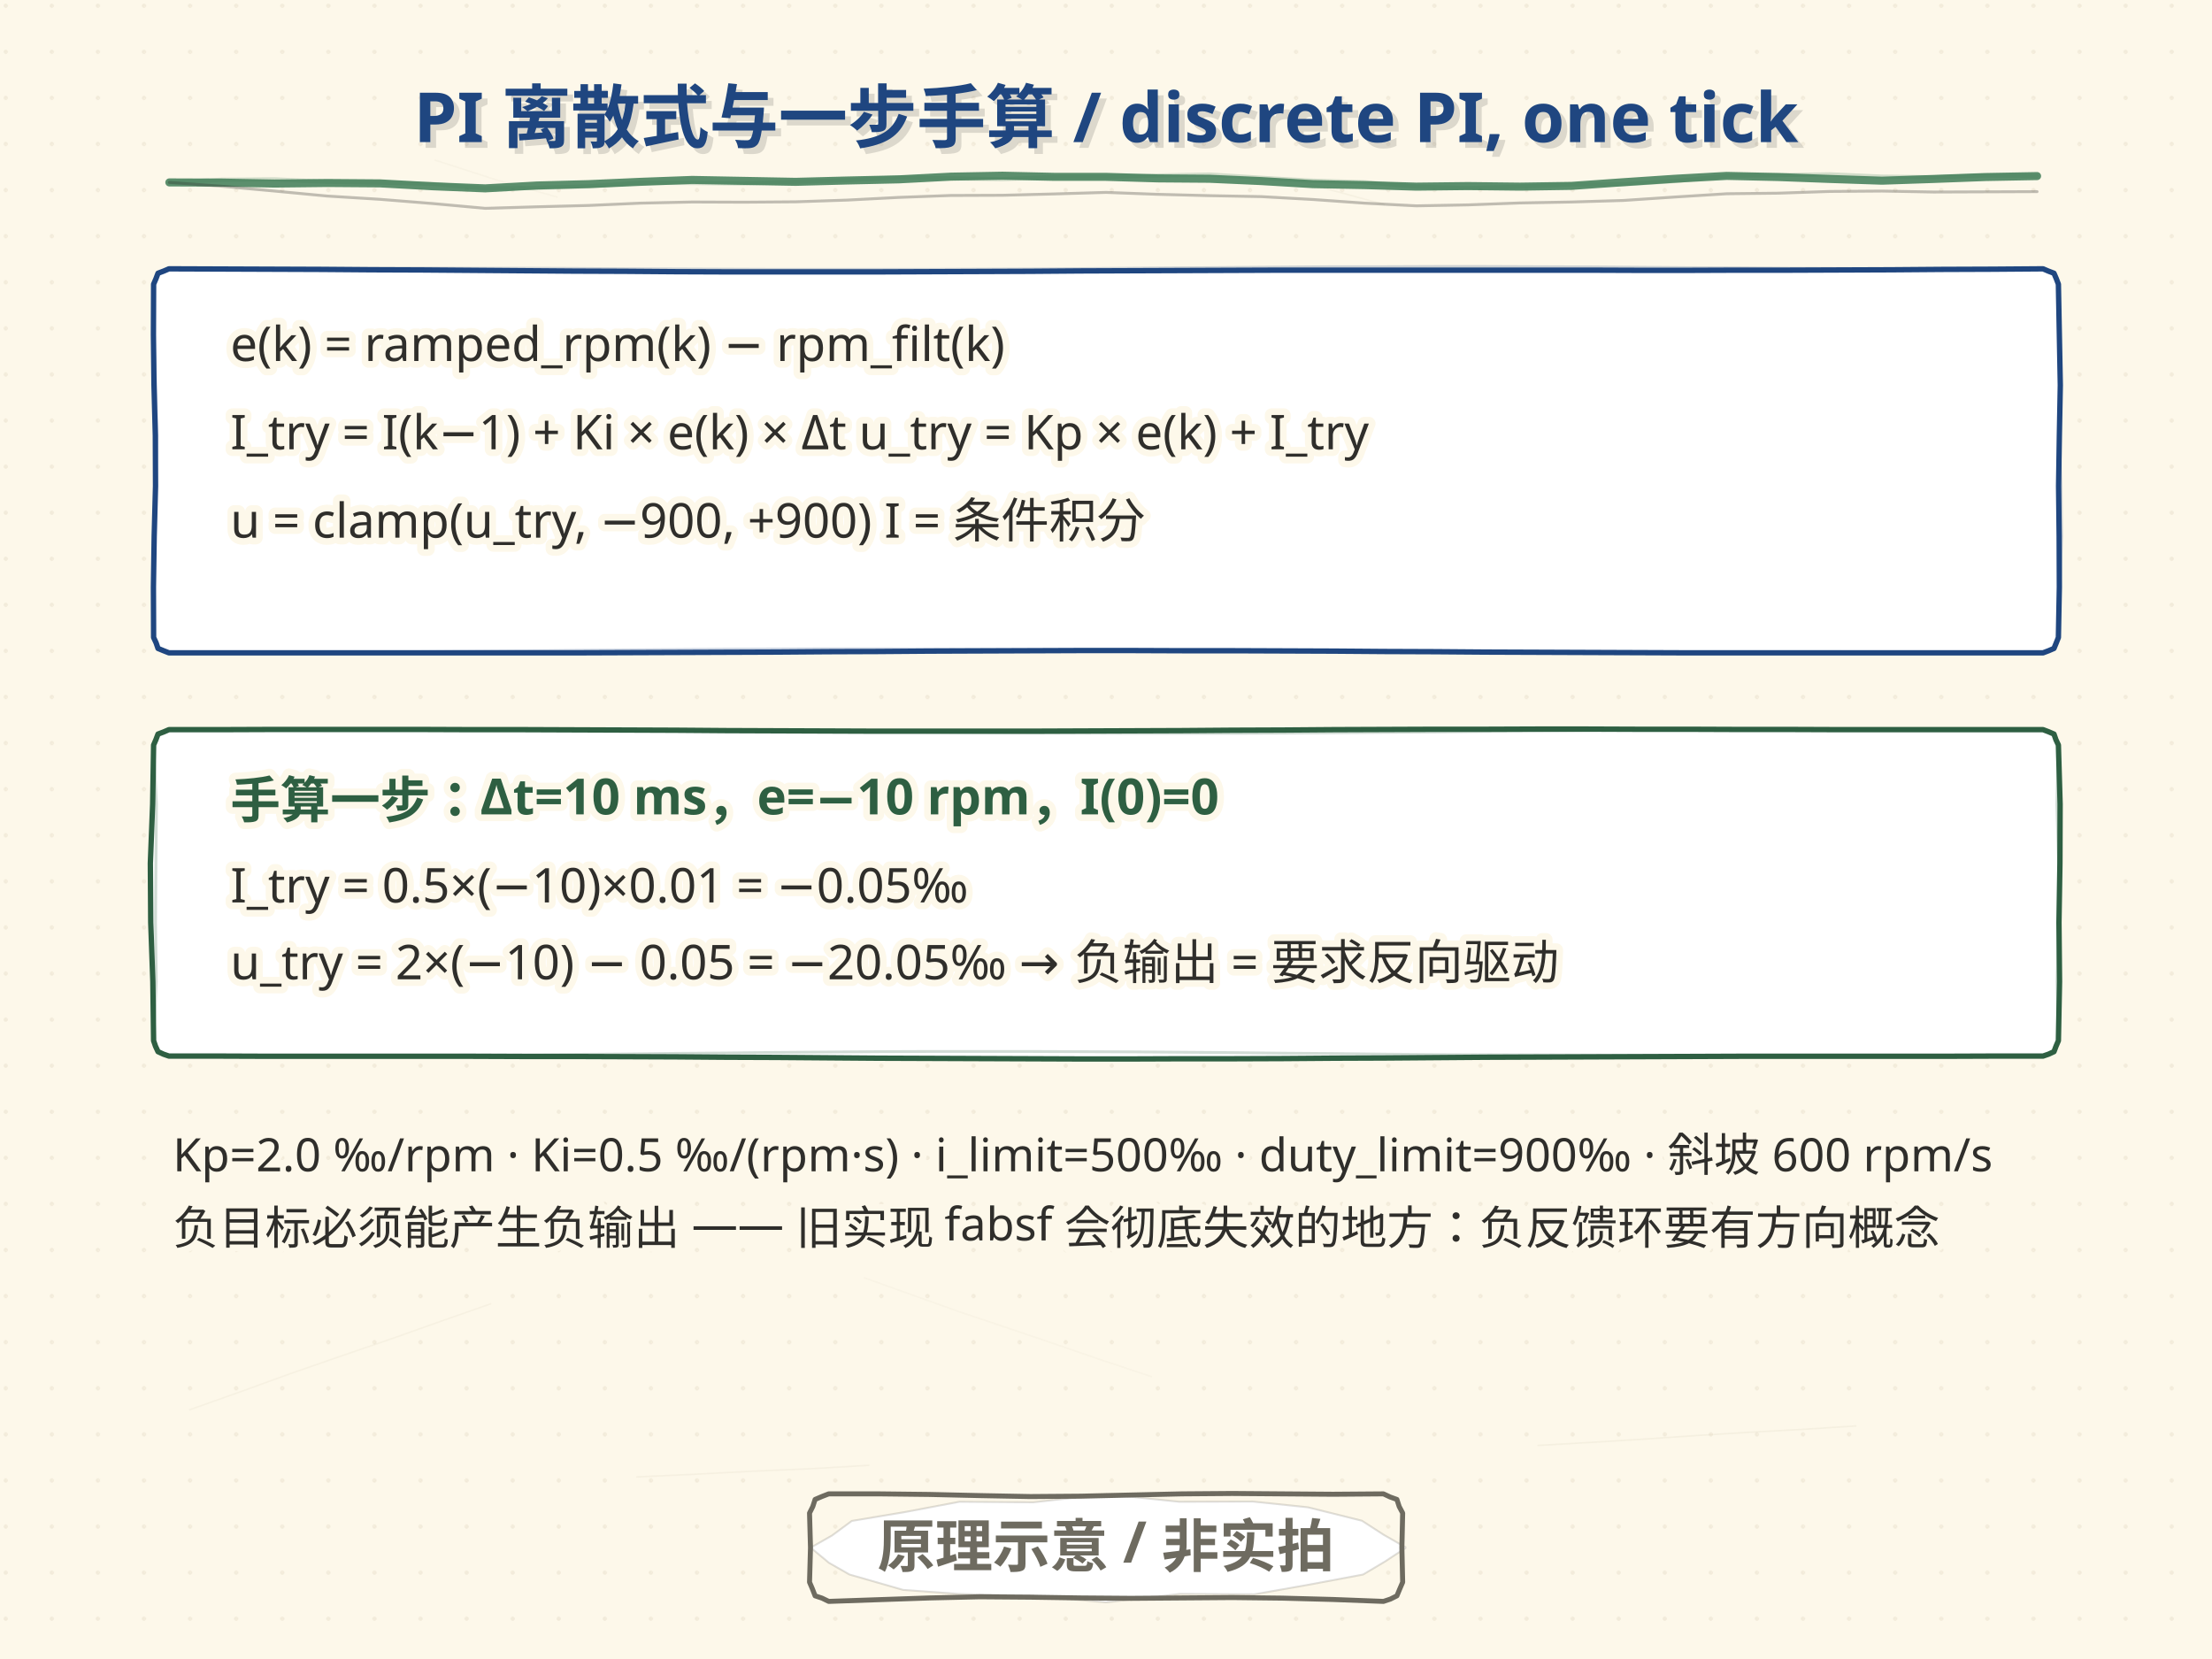
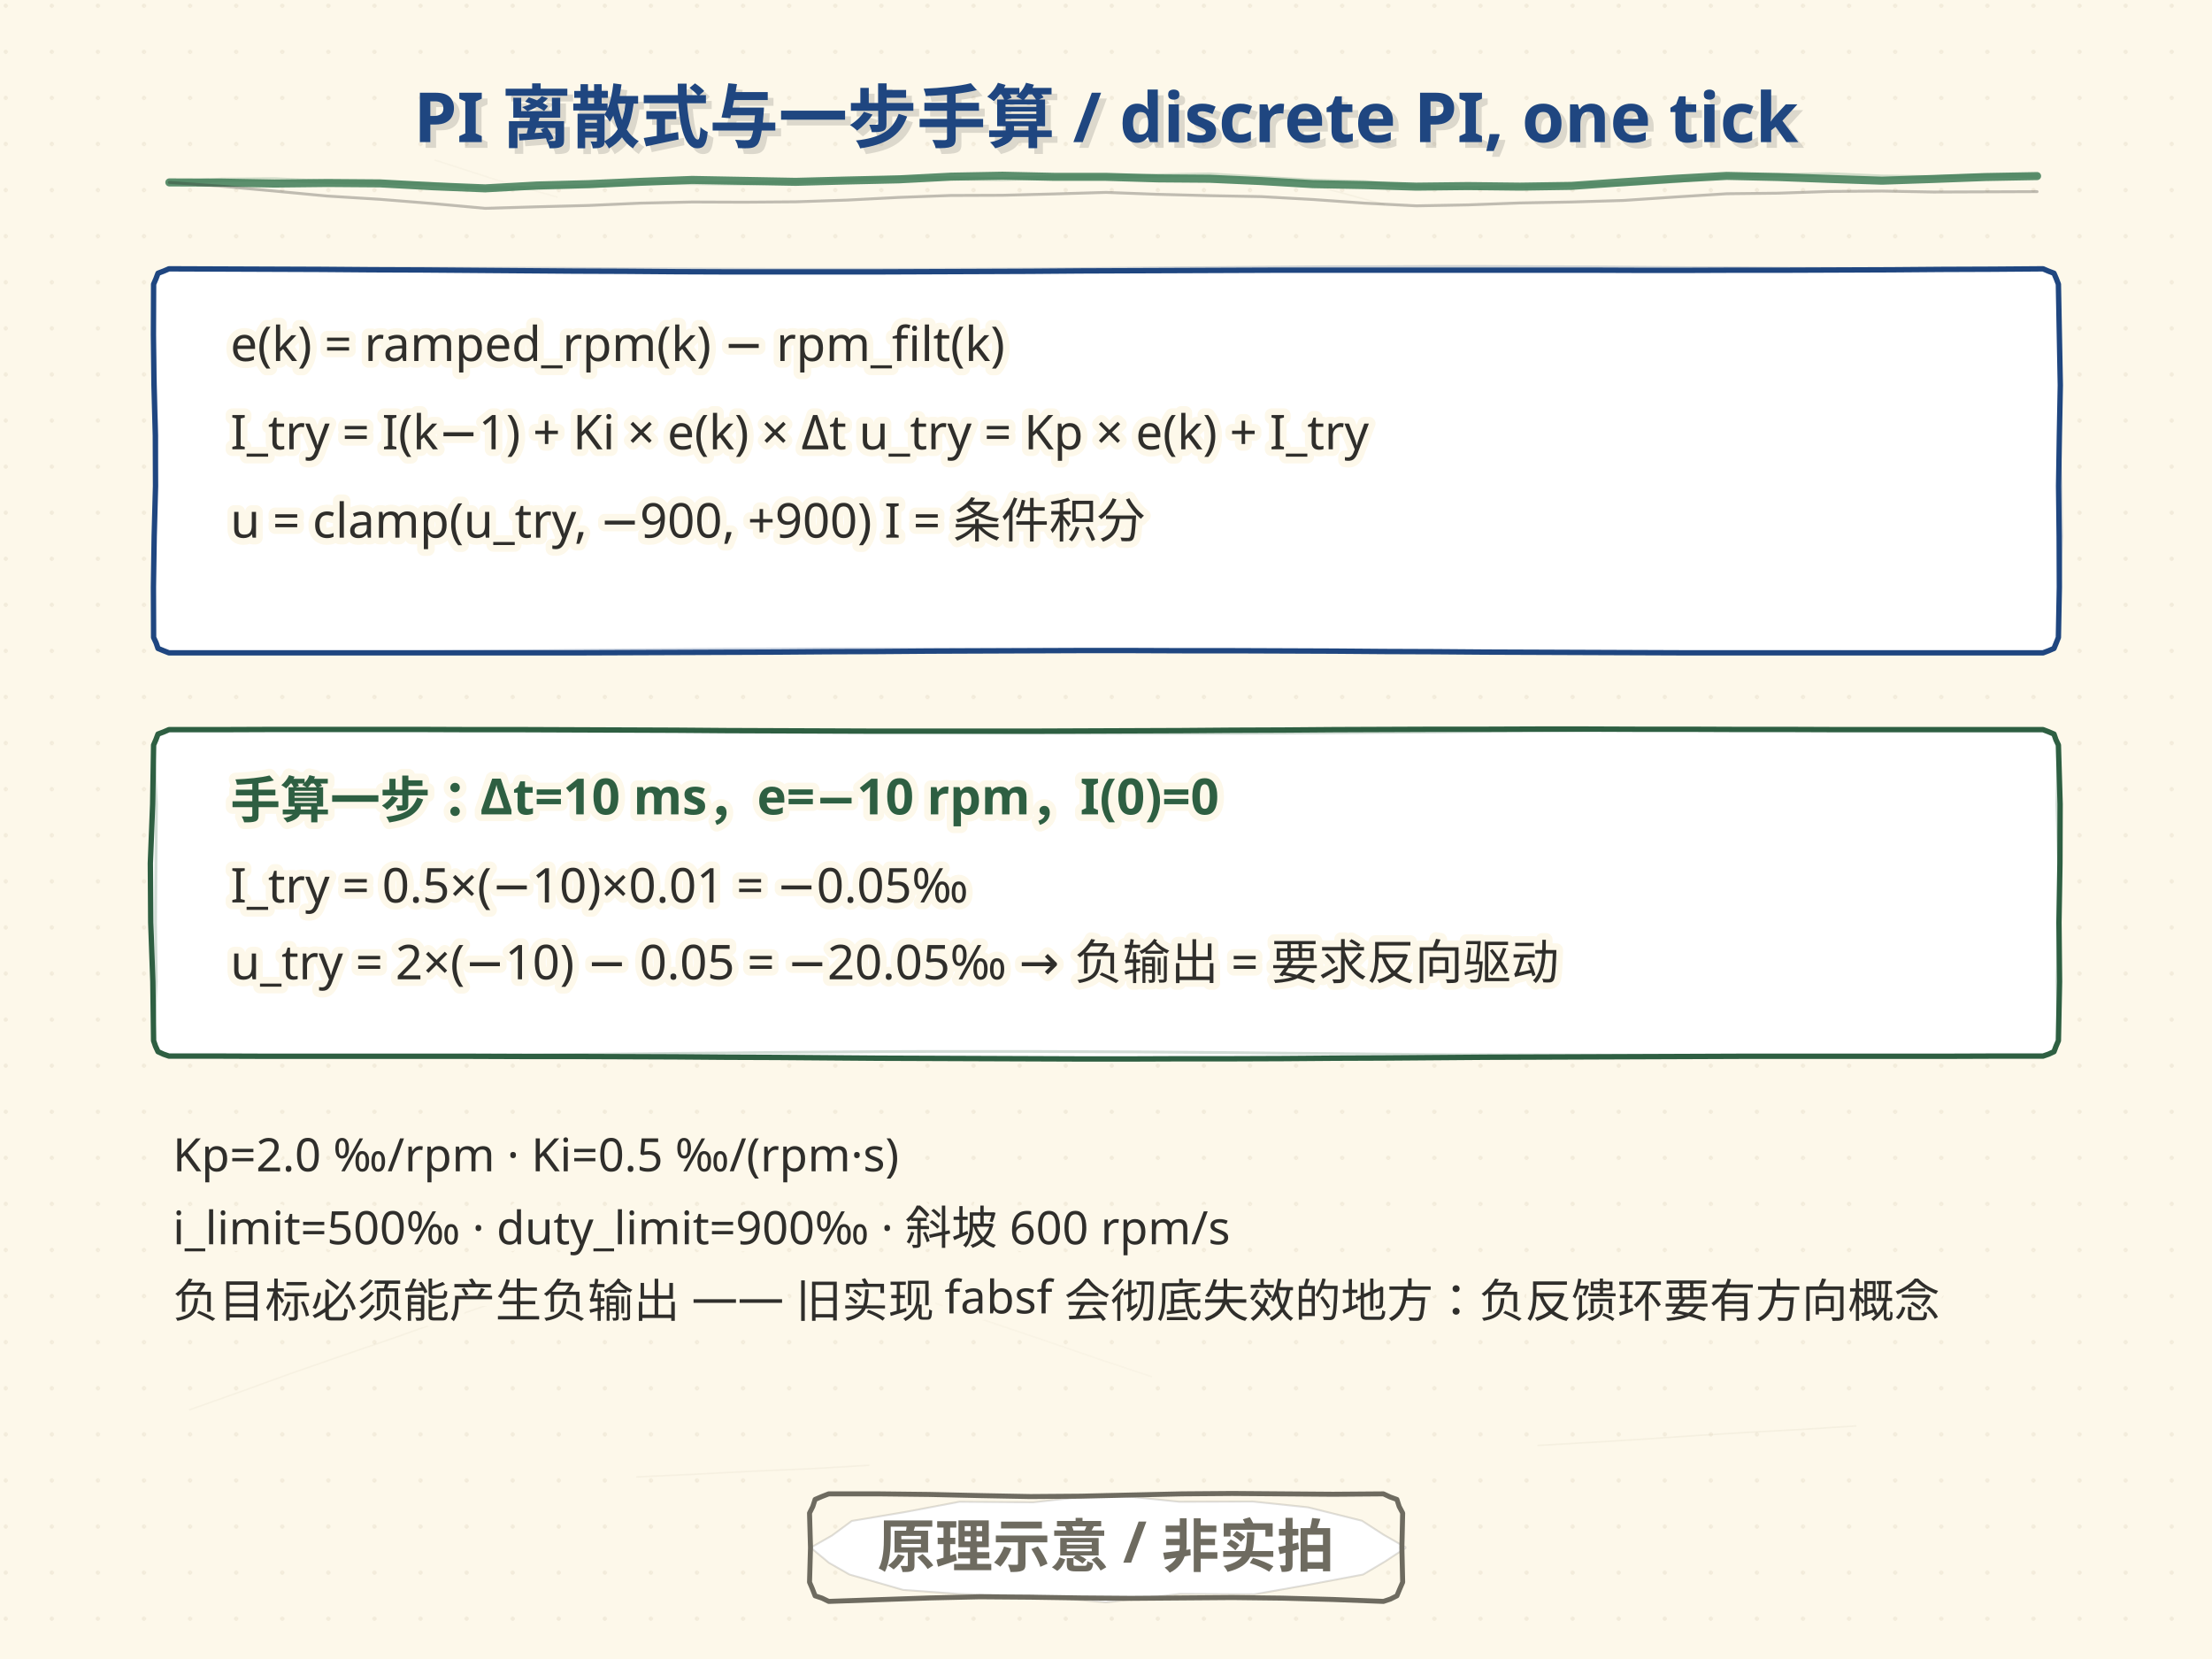
<svg xmlns="http://www.w3.org/2000/svg" width="1152" height="864" viewBox="0 0 1152 864">
  <style>text{dominant-baseline:alphabetic} .t-halo{paint-order:stroke;stroke:#FDF8EA;stroke-width:7px; stroke-linejoin:round}</style>
  <defs>
    <pattern id="dotgrid" width="24" height="24" patternUnits="userSpaceOnUse">
      <circle cx="3" cy="3" r="1.1" fill="#DED4BE" />
    </pattern>
  </defs>
  <rect width="1152" height="864" fill="#FDF8EA" />
  <rect width="1152" height="864" fill="url(#dotgrid)" opacity="0.36" />
  <path d="M800.7 752.8 L828.4 751.2 L856.0 749.5 L883.7 747.6 L911.4 745.9 L939.1 744.4 L966.8 742.6" fill="none" stroke="#C9BEA6" stroke-width="0.8" opacity="0.146" />
  <path d="M389.2 398.4 L416.2 398.1 L443.3 397.9 L470.3 397.4 L497.4 396.7 L524.5 396.2 L551.5 395.7" fill="none" stroke="#C9BEA6" stroke-width="0.8" opacity="0.081" />
  <path d="M116.1 477.8 L144.2 474.6 L172.4 472.1 L200.6 469.7" fill="none" stroke="#C9BEA6" stroke-width="0.8" opacity="0.099" />
  <path d="M614.8 230.0 L641.2 224.1 L667.6 219.0 L694.1 213.6" fill="none" stroke="#C9BEA6" stroke-width="0.8" opacity="0.116" />
  <path d="M903.5 502.0 L937.4 506.3 L971.3 511.3" fill="none" stroke="#C9BEA6" stroke-width="0.8" opacity="0.138" />
  <path d="M449.9 665.4 L474.8 674.3 L499.7 683.2 L524.8 691.6 L549.8 700.1 L574.8 708.7 L599.9 717.0" fill="none" stroke="#C9BEA6" stroke-width="0.8" opacity="0.082" />
  <path d="M98.5 734.3 L124.7 725.0 L150.9 715.5 L177.1 706.4 L203.4 697.4 L229.6 688.1 L255.9 678.9" fill="none" stroke="#C9BEA6" stroke-width="0.8" opacity="0.118" />
  <path d="M104.2 318.5 L132.3 314.0 L160.4 309.7 L188.5 304.8 L216.5 299.8" fill="none" stroke="#C9BEA6" stroke-width="0.8" opacity="0.083" />
  <path d="M331.3 769.2 L361.7 767.8 L392.1 766.2 L422.5 764.9 L452.8 763.1" fill="none" stroke="#C9BEA6" stroke-width="0.8" opacity="0.135" />
  <path d="M136.4 423.8 L165.8 425.3 L195.2 427.0 L224.6 428.8" fill="none" stroke="#C9BEA6" stroke-width="0.8" opacity="0.106" />
  <path d="M226.3 83.3 L258.2 93.6 L290.4 102.7" fill="none" stroke="#C9BEA6" stroke-width="0.8" opacity="0.089" />
  <path d="M671.4 93.0 L696.3 99.8 L721.2 106.6" fill="none" stroke="#C9BEA6" stroke-width="0.8" opacity="0.132" />
  <path d="M80.0 148.0 L81.2 145.2 L82.3 142.3 L82.3 142.3 L85.2 141.2 L88.0 140.0 L88.0 140.0 L114.4 140.1 L140.8 140.2 L167.1 140.3 L193.5 140.5 L219.9 140.6 L246.3 140.8 L272.6 141.0 L299.0 141.2 L325.4 141.3 L351.8 141.5 L378.2 141.6 L404.5 141.6 L430.9 141.6 L457.3 141.6 L483.7 141.5 L510.1 141.4 L536.4 141.3 L562.8 141.1 L589.2 141.0 L615.6 140.9 L641.9 140.8 L668.3 140.7 L694.7 140.7 L721.1 140.7 L747.5 140.7 L773.8 140.7 L800.2 140.7 L826.6 140.7 L853.0 140.8 L879.4 140.8 L905.7 140.7 L932.1 140.7 L958.5 140.6 L984.9 140.5 L1011.2 140.3 L1037.6 140.2 L1064.0 140.0 L1064.0 140.0 L1066.8 141.2 L1069.7 142.3 L1069.7 142.3 L1070.9 145.1 L1072.0 148.0 L1072.0 148.0 L1072.5 174.3 L1073.0 200.6 L1072.5 226.9 L1072.1 253.1 L1072.4 279.4 L1072.5 305.7 L1072.0 332.0 L1072.0 332.0 L1070.9 334.8 L1069.7 337.7 L1069.7 337.7 L1066.9 338.9 L1064.0 340.0 L1064.0 340.0 L1037.6 340.0 L1011.2 340.0 L984.9 340.0 L958.5 340.0 L932.1 340.0 L905.7 340.0 L879.4 340.0 L853.0 339.9 L826.6 339.8 L800.2 339.7 L773.8 339.6 L747.5 339.4 L721.1 339.3 L694.7 339.1 L668.3 339.0 L641.9 338.9 L615.6 338.9 L589.2 338.8 L562.8 338.8 L536.4 338.9 L510.1 339.0 L483.7 339.1 L457.3 339.3 L430.9 339.4 L404.5 339.6 L378.2 339.7 L351.8 339.8 L325.4 339.9 L299.0 340.0 L272.6 340.0 L246.3 340.0 L219.9 340.0 L193.5 340.0 L167.1 340.0 L140.8 340.0 L114.4 340.0 L88.0 340.0 L88.0 340.0 L85.2 338.9 L82.3 337.7 L82.3 337.7 L81.3 334.8 L80.0 332.0 L80.0 332.0 L79.9 305.7 L80.3 279.4 L81.0 253.1 L80.9 226.9 L80.2 200.6 L79.9 174.3 L80.0 148.0" fill="#FFFFFF" stroke="#1F4680" stroke-width="2.8" stroke-linecap="round" stroke-linejoin="round" opacity="1.0" />
  <path d="M80.0 148.0 L81.3 145.2 L82.3 142.3 L82.3 142.3 L85.2 141.3 L88.0 140.0 L88.0 140.0 L114.4 139.9 L140.8 139.8 L167.1 139.7 L193.5 139.6 L219.9 139.6 L246.3 139.7 L272.6 139.7 L299.0 139.8 L325.4 140.0 L351.8 140.1 L378.2 140.2 L404.5 140.3 L430.9 140.3 L457.3 140.3 L483.7 140.3 L510.1 140.2 L536.4 140.1 L562.8 139.9 L589.2 139.7 L615.6 139.5 L641.9 139.3 L668.3 139.1 L694.7 138.9 L721.1 138.9 L747.5 138.8 L773.8 138.8 L800.2 138.9 L826.6 139.0 L853.0 139.2 L879.4 139.4 L905.7 139.5 L932.1 139.7 L958.5 139.8 L984.9 139.9 L1011.2 140.0 L1037.6 140.0 L1064.0 140.0 L1064.0 140.0 L1066.9 141.0 L1069.7 142.3 L1069.7 142.3 L1071.0 145.1 L1072.0 148.0 L1072.0 148.0 L1072.8 174.3 L1072.6 200.6 L1072.5 226.9 L1073.4 253.1 L1073.7 279.4 L1072.8 305.7 L1072.0 332.0 L1072.0 332.0 L1070.9 334.9 L1069.7 337.7 L1069.7 337.7 L1066.9 338.9 L1064.0 340.0 L1064.0 340.0 L1037.6 339.8 L1011.2 339.6 L984.9 339.5 L958.5 339.4 L932.1 339.4 L905.7 339.4 L879.4 339.4 L853.0 339.4 L826.6 339.5 L800.2 339.5 L773.8 339.6 L747.5 339.5 L721.1 339.5 L694.7 339.4 L668.3 339.3 L641.9 339.1 L615.6 338.9 L589.2 338.7 L562.8 338.5 L536.4 338.3 L510.1 338.1 L483.7 338.0 L457.3 337.9 L430.9 337.9 L404.5 338.0 L378.2 338.1 L351.8 338.3 L325.4 338.5 L299.0 338.7 L272.6 339.0 L246.3 339.2 L219.9 339.4 L193.5 339.6 L167.1 339.7 L140.8 339.9 L114.4 339.9 L88.0 340.0 L88.0 340.0 L85.1 339.1 L82.3 337.7 L82.3 337.7 L81.2 334.8 L80.0 332.0 L80.0 332.0 L80.1 305.7 L80.1 279.4 L81.0 253.1 L81.8 226.9 L81.1 200.6 L80.1 174.3 L80.0 148.0" fill="none" stroke="#1F4680" stroke-width="1.46" stroke-linecap="round" stroke-linejoin="round" opacity="0.22" />
  <text x="120" y="188" font-family="'Segoe Print','STKaiti','KaiTi','Microsoft YaHei','PingFang SC',sans-serif" font-size="25" fill="#2F2E2B" class="t-halo">e(k)     = ramped_rpm(k) − rpm_filt(k)</text>
  <text x="120" y="234" font-family="'Segoe Print','STKaiti','KaiTi','Microsoft YaHei','PingFang SC',sans-serif" font-size="25" fill="#2F2E2B" class="t-halo">I_try    = I(k−1) + Ki × e(k) × Δt          u_try = Kp × e(k) + I_try</text>
  <text x="120" y="280" font-family="'Segoe Print','STKaiti','KaiTi','Microsoft YaHei','PingFang SC',sans-serif" font-size="25" fill="#2F2E2B" class="t-halo">u        = clamp(u_try, −900, +900)          I = 条件积分</text>
  <path d="M80.0 388.0 L81.2 385.2 L82.3 382.3 L82.3 382.3 L85.2 381.2 L88.0 380.0 L88.0 380.0 L114.4 380.0 L140.8 379.9 L167.1 379.9 L193.5 379.9 L219.9 379.9 L246.3 380.0 L272.6 380.0 L299.0 380.1 L325.4 380.2 L351.8 380.3 L378.2 380.5 L404.5 380.6 L430.9 380.7 L457.3 380.8 L483.7 380.8 L510.1 380.8 L536.4 380.8 L562.8 380.7 L589.2 380.6 L615.6 380.5 L641.9 380.3 L668.3 380.2 L694.7 380.0 L721.1 379.9 L747.5 379.8 L773.8 379.8 L800.2 379.7 L826.6 379.7 L853.0 379.8 L879.4 379.8 L905.7 379.9 L932.1 379.9 L958.5 380.0 L984.9 380.0 L1011.2 380.0 L1037.6 380.0 L1064.0 380.0 L1064.0 380.0 L1066.9 381.1 L1069.7 382.3 L1069.7 382.3 L1070.7 385.2 L1072.0 388.0 L1072.0 388.0 L1072.9 418.8 L1072.8 449.6 L1072.3 480.4 L1072.6 511.2 L1072.0 542.0 L1072.0 542.0 L1070.8 544.8 L1069.7 547.7 L1069.7 547.7 L1066.9 549.0 L1064.0 550.0 L1064.0 550.0 L1037.6 550.0 L1011.2 550.1 L984.9 550.1 L958.5 550.1 L932.1 550.1 L905.7 550.1 L879.4 550.2 L853.0 550.3 L826.6 550.4 L800.2 550.5 L773.8 550.6 L747.5 550.8 L721.1 551.0 L694.7 551.1 L668.3 551.3 L641.9 551.4 L615.6 551.4 L589.2 551.5 L562.8 551.5 L536.4 551.4 L510.1 551.3 L483.7 551.2 L457.3 551.1 L430.9 550.9 L404.5 550.7 L378.2 550.6 L351.8 550.4 L325.4 550.3 L299.0 550.2 L272.6 550.2 L246.3 550.1 L219.9 550.1 L193.5 550.1 L167.1 550.1 L140.8 550.1 L114.4 550.0 L88.0 550.0 L88.0 550.0 L85.1 549.0 L82.3 547.7 L82.3 547.7 L81.0 544.9 L80.0 542.0 L80.0 542.0 L79.6 511.2 L78.5 480.4 L78.3 449.6 L79.5 418.8 L80.0 388.0" fill="#FFFFFF" stroke="#2E5F42" stroke-width="2.8" stroke-linecap="round" stroke-linejoin="round" opacity="1.0" />
  <path d="M80.0 388.0 L81.2 385.2 L82.3 382.3 L82.3 382.3 L85.1 381.0 L88.0 380.0 L88.0 380.0 L114.4 380.1 L140.8 380.1 L167.1 380.1 L193.5 380.1 L219.9 380.1 L246.3 380.1 L272.6 380.1 L299.0 380.1 L325.4 380.2 L351.8 380.3 L378.2 380.4 L404.5 380.6 L430.9 380.8 L457.3 381.1 L483.7 381.3 L510.1 381.5 L536.4 381.7 L562.8 381.8 L589.2 381.9 L615.6 381.9 L641.9 381.9 L668.3 381.8 L694.7 381.6 L721.1 381.4 L747.5 381.2 L773.8 380.9 L800.2 380.7 L826.6 380.5 L853.0 380.3 L879.4 380.2 L905.7 380.1 L932.1 380.1 L958.5 380.0 L984.9 380.0 L1011.2 380.0 L1037.6 380.0 L1064.0 380.0 L1064.0 380.0 L1066.8 381.2 L1069.7 382.3 L1069.7 382.3 L1071.0 385.1 L1072.0 388.0 L1072.0 388.0 L1071.2 418.8 L1072.1 449.6 L1072.1 480.4 L1071.3 511.2 L1072.0 542.0 L1072.0 542.0 L1070.8 544.8 L1069.7 547.7 L1069.7 547.7 L1066.9 549.1 L1064.0 550.0 L1064.0 550.0 L1037.6 549.9 L1011.2 549.7 L984.9 549.7 L958.5 549.6 L932.1 549.6 L905.7 549.6 L879.4 549.6 L853.0 549.6 L826.6 549.5 L800.2 549.4 L773.8 549.3 L747.5 549.2 L721.1 549.0 L694.7 548.7 L668.3 548.5 L641.9 548.2 L615.6 548.0 L589.2 547.8 L562.8 547.7 L536.4 547.6 L510.1 547.6 L483.7 547.6 L457.3 547.7 L430.9 547.9 L404.5 548.1 L378.2 548.4 L351.8 548.6 L325.4 548.9 L299.0 549.1 L272.6 549.3 L246.3 549.5 L219.9 549.6 L193.5 549.7 L167.1 549.8 L140.8 549.9 L114.4 549.9 L88.0 550.0 L88.0 550.0 L85.2 548.7 L82.3 547.7 L82.3 547.7 L81.0 544.9 L80.0 542.0 L80.0 542.0 L81.4 511.2 L81.0 480.4 L81.2 449.6 L81.5 418.8 L80.0 388.0" fill="none" stroke="#2E5F42" stroke-width="1.46" stroke-linecap="round" stroke-linejoin="round" opacity="0.22" />
  <text x="120" y="426" font-family="'Segoe Print','STKaiti','KaiTi','Microsoft YaHei','PingFang SC',sans-serif" font-size="26" font-weight="bold" fill="#2E5F42" class="t-halo">手算一步：Δt=10 ms，e=−10 rpm，I(0)=0</text>
  <text x="120" y="470" font-family="'Segoe Print','STKaiti','KaiTi','Microsoft YaHei','PingFang SC',sans-serif" font-size="25" fill="#2F2E2B" class="t-halo">I_try = 0.5×(−10)×0.01 = −0.05‰</text>
  <text x="120" y="510" font-family="'Segoe Print','STKaiti','KaiTi','Microsoft YaHei','PingFang SC',sans-serif" font-size="25" fill="#2F2E2B" class="t-halo">u_try = 2×(−10) − 0.05 = −20.05‰ → 负输出 = 要求反向驱动</text>
-   <text x="90" y="610" font-family="'Segoe Print','STKaiti','KaiTi','Microsoft YaHei','PingFang SC',sans-serif" font-size="24" fill="#2F2E2B" class="t-halo">Kp=2.0 ‰/rpm · Ki=0.5 ‰/(rpm·s) · i_limit=500‰ · duty_limit=900‰ · 斜坡 600 rpm/s</text>
-   <text x="90" y="648" font-family="'Segoe Print','STKaiti','KaiTi','Microsoft YaHei','PingFang SC',sans-serif" font-size="24" fill="#2F2E2B" class="t-halo">负目标必须能产生负输出 —— 旧实现 fabsf 会彻底失效的地方：负反馈环要有方向概念</text>
+   <text x="90" y="610" font-family="'Segoe Print','STKaiti','KaiTi','Microsoft YaHei','PingFang SC',sans-serif" font-size="24" fill="#2F2E2B" class="t-halo">Kp=2.0 ‰/rpm · Ki=0.5 ‰/(rpm·s)</text>
+   <text x="90" y="648" font-family="'Segoe Print','STKaiti','KaiTi','Microsoft YaHei','PingFang SC',sans-serif" font-size="24" fill="#2F2E2B" class="t-halo">i_limit=500‰ · duty_limit=900‰ · 斜坡 600 rpm/s</text>
+   <text x="90" y="686" font-family="'Segoe Print','STKaiti','KaiTi','Microsoft YaHei','PingFang SC',sans-serif" font-size="24" fill="#2F2E2B" class="t-halo">负目标必须能产生负输出 —— 旧实现 fabsf 会彻底失效的地方：负反馈环要有方向概念</text>
  <text x="579.0" y="77" font-family="'Segoe Print','STKaiti','KaiTi','Microsoft YaHei','PingFang SC',sans-serif" font-size="36" font-weight="bold" text-anchor="middle" fill="#2F2E2B" opacity="0.16">PI 离散式与一步手算 / discrete PI, one tick</text>
  <text x="576.0" y="74" font-family="'Segoe Print','STKaiti','KaiTi','Microsoft YaHei','PingFang SC',sans-serif" font-size="36" font-weight="bold" text-anchor="middle" fill="#1F4680">PI 离散式与一步手算 / discrete PI, one tick</text>
  <path d="M88.2 95.0 L115.6 95.1 L143.0 95.6 L170.5 95.3 L197.9 95.5 L225.3 97.0 L252.7 98.1 L252.7 98.1 L279.7 96.6 L306.6 95.9 L333.5 94.7 L360.5 93.7 L387.4 94.2 L414.4 94.7 L414.4 94.7 L441.3 94.0 L468.2 93.4 L495.2 92.0 L522.1 91.5 L549.1 92.1 L576.0 92.1 L576.0 92.1 L602.9 92.9 L629.9 93.1 L656.8 94.3 L683.7 95.9 L710.7 96.4 L737.6 97.2 L737.6 97.2 L764.6 96.9 L791.6 97.2 L818.5 96.8 L845.4 94.9 L872.3 93.1 L899.3 91.6 L899.3 91.6 L926.2 92.2 L953.1 93.2 L980.1 94.1 L1007.0 93.2 L1033.9 92.2 L1060.9 91.7" fill="none" stroke="#3F7D57" stroke-width="4.2" stroke-linecap="round" stroke-linejoin="round" opacity="0.85" />
  <path d="M88.2 95.0 L115.6 93.6 L143.1 93.4 L170.5 94.7 L197.9 95.1 L225.4 95.8 L252.7 98.1 L252.7 98.1 L279.7 97.9 L306.6 97.0 L333.5 95.2 L360.5 95.3 L387.4 95.6 L414.4 94.7 L414.4 94.7 L441.3 93.8 L468.2 92.4 L495.2 92.9 L522.1 93.3 L549.1 92.2 L576.0 92.1 L576.0 92.1 L603.0 91.4 L630.0 90.9 L656.9 92.6 L683.8 94.1 L710.7 94.9 L737.6 97.2 L737.6 97.2 L764.6 98.0 L791.6 97.2 L818.5 96.1 L845.5 96.0 L872.4 94.3 L899.3 91.6 L899.3 91.6 L926.2 91.2 L953.1 90.8 L980.1 92.0 L1007.0 92.3 L1033.9 91.4 L1060.9 91.7" fill="none" stroke="#3F7D57" stroke-width="2.18" stroke-linecap="round" stroke-linejoin="round" opacity="0.22" />
  <path d="M88.2 95.0 L115.6 97.0 L143.0 99.5 L170.4 102.1 L197.9 103.8 L225.3 106.0 L252.7 108.5 L252.7 108.5 L279.7 107.7 L306.6 107.0 L333.5 105.8 L360.5 105.2 L387.4 105.3 L414.4 105.1 L414.4 105.1 L441.3 104.2 L468.2 102.8 L495.2 101.8 L522.1 101.7 L549.1 101.0 L576.0 100.2 L576.0 100.2 L602.9 101.2 L629.9 101.9 L656.9 102.4 L683.8 103.9 L710.7 105.8 L737.6 107.2 L737.6 107.2 L764.6 106.7 L791.5 105.7 L818.5 105.2 L845.4 104.4 L872.3 102.6 L899.3 100.9 L899.3 100.9 L926.2 100.6 L953.1 99.7 L980.1 99.5 L1007.0 100.0 L1033.9 99.9 L1060.9 99.8" fill="none" stroke="#2F2E2B" stroke-width="1.5" stroke-linecap="round" stroke-linejoin="round" opacity="0.3" />
  <path d="M732.3 806.0 L721.2 813.3 L709.9 820.0 L709.9 820.0 L681.6 825.3 L653.3 830.3 L653.3 830.3 L614.5 830.1 L576.0 834.5 L576.0 834.5 L537.7 831.1 L499.2 830.1 L499.2 830.1 L470.3 828.0 L442.4 820.0 L442.4 820.0 L431.7 813.9 L422.2 806.0 L422.2 806.0 L433.3 799.7 L443.6 792.1 L443.6 792.1 L471.7 787.4 L499.7 782.1 L499.7 782.1 L538.0 782.4 L576.0 778.2 L576.0 778.2 L614.1 782.1 L652.5 782.0 L652.5 782.0 L681.2 785.0 L709.3 792.0 L709.3 792.0 L720.6 799.3 L732.3 806.0" fill="#FFFFFF" />
  <path d="M732.3 806.0 L721.2 813.3 L709.9 820.0 L709.9 820.0 L681.6 825.3 L653.3 830.3 L653.3 830.3 L614.5 830.1 L576.0 834.5 L576.0 834.5 L537.7 831.1 L499.2 830.1 L499.2 830.1 L470.3 828.0 L442.4 820.0 L442.4 820.0 L431.7 813.9 L422.2 806.0 L422.2 806.0 L433.3 799.7 L443.6 792.1 L443.6 792.1 L471.7 787.4 L499.7 782.1 L499.7 782.1 L538.0 782.4 L576.0 778.2 L576.0 778.2 L614.1 782.1 L652.5 782.0 L652.5 782.0 L681.2 785.0 L709.3 792.0 L709.3 792.0 L720.6 799.3 L732.3 806.0" fill="none" stroke="#6E6B60" stroke-width="1.0" opacity="0.22" />
  <path d="M421.6 788.0 L423.3 784.6 L424.5 780.9 L424.5 780.9 L428.0 779.4 L431.6 778.0 L431.6 778.0 L457.8 778.0 L484.1 778.3 L510.3 778.9 L536.6 779.4 L562.9 779.2 L589.1 778.6 L615.4 778.0 L641.7 777.8 L667.9 778.0 L694.2 778.2 L720.5 778.0 L720.5 778.0 L723.9 779.6 L727.5 780.9 L727.5 780.9 L728.7 784.6 L730.5 788.0 L730.5 788.0 L730.1 806.0 L730.5 824.0 L730.5 824.0 L729.0 827.5 L727.5 831.1 L727.5 831.1 L724.1 832.8 L720.5 834.0 L720.5 834.0 L694.2 833.0 L667.9 832.3 L641.7 832.0 L615.4 832.2 L589.1 832.4 L562.9 832.2 L536.6 831.8 L510.3 831.6 L484.1 832.2 L457.8 833.1 L431.6 834.0 L431.6 834.0 L428.1 832.3 L424.5 831.1 L424.5 831.1 L423.1 827.5 L421.6 824.0 L421.6 824.0 L422.1 806.0 L421.6 788.0" fill="none" stroke="#6E6B60" stroke-width="2.6" stroke-linecap="round" stroke-linejoin="round" opacity="1.0" />
  <text x="576.0" y="816" font-family="'Segoe Print','STKaiti','KaiTi','Microsoft YaHei','PingFang SC',sans-serif" font-size="30" font-weight="bold" text-anchor="middle" fill="#6E6B60">原理示意 / 非实拍</text>
</svg>
